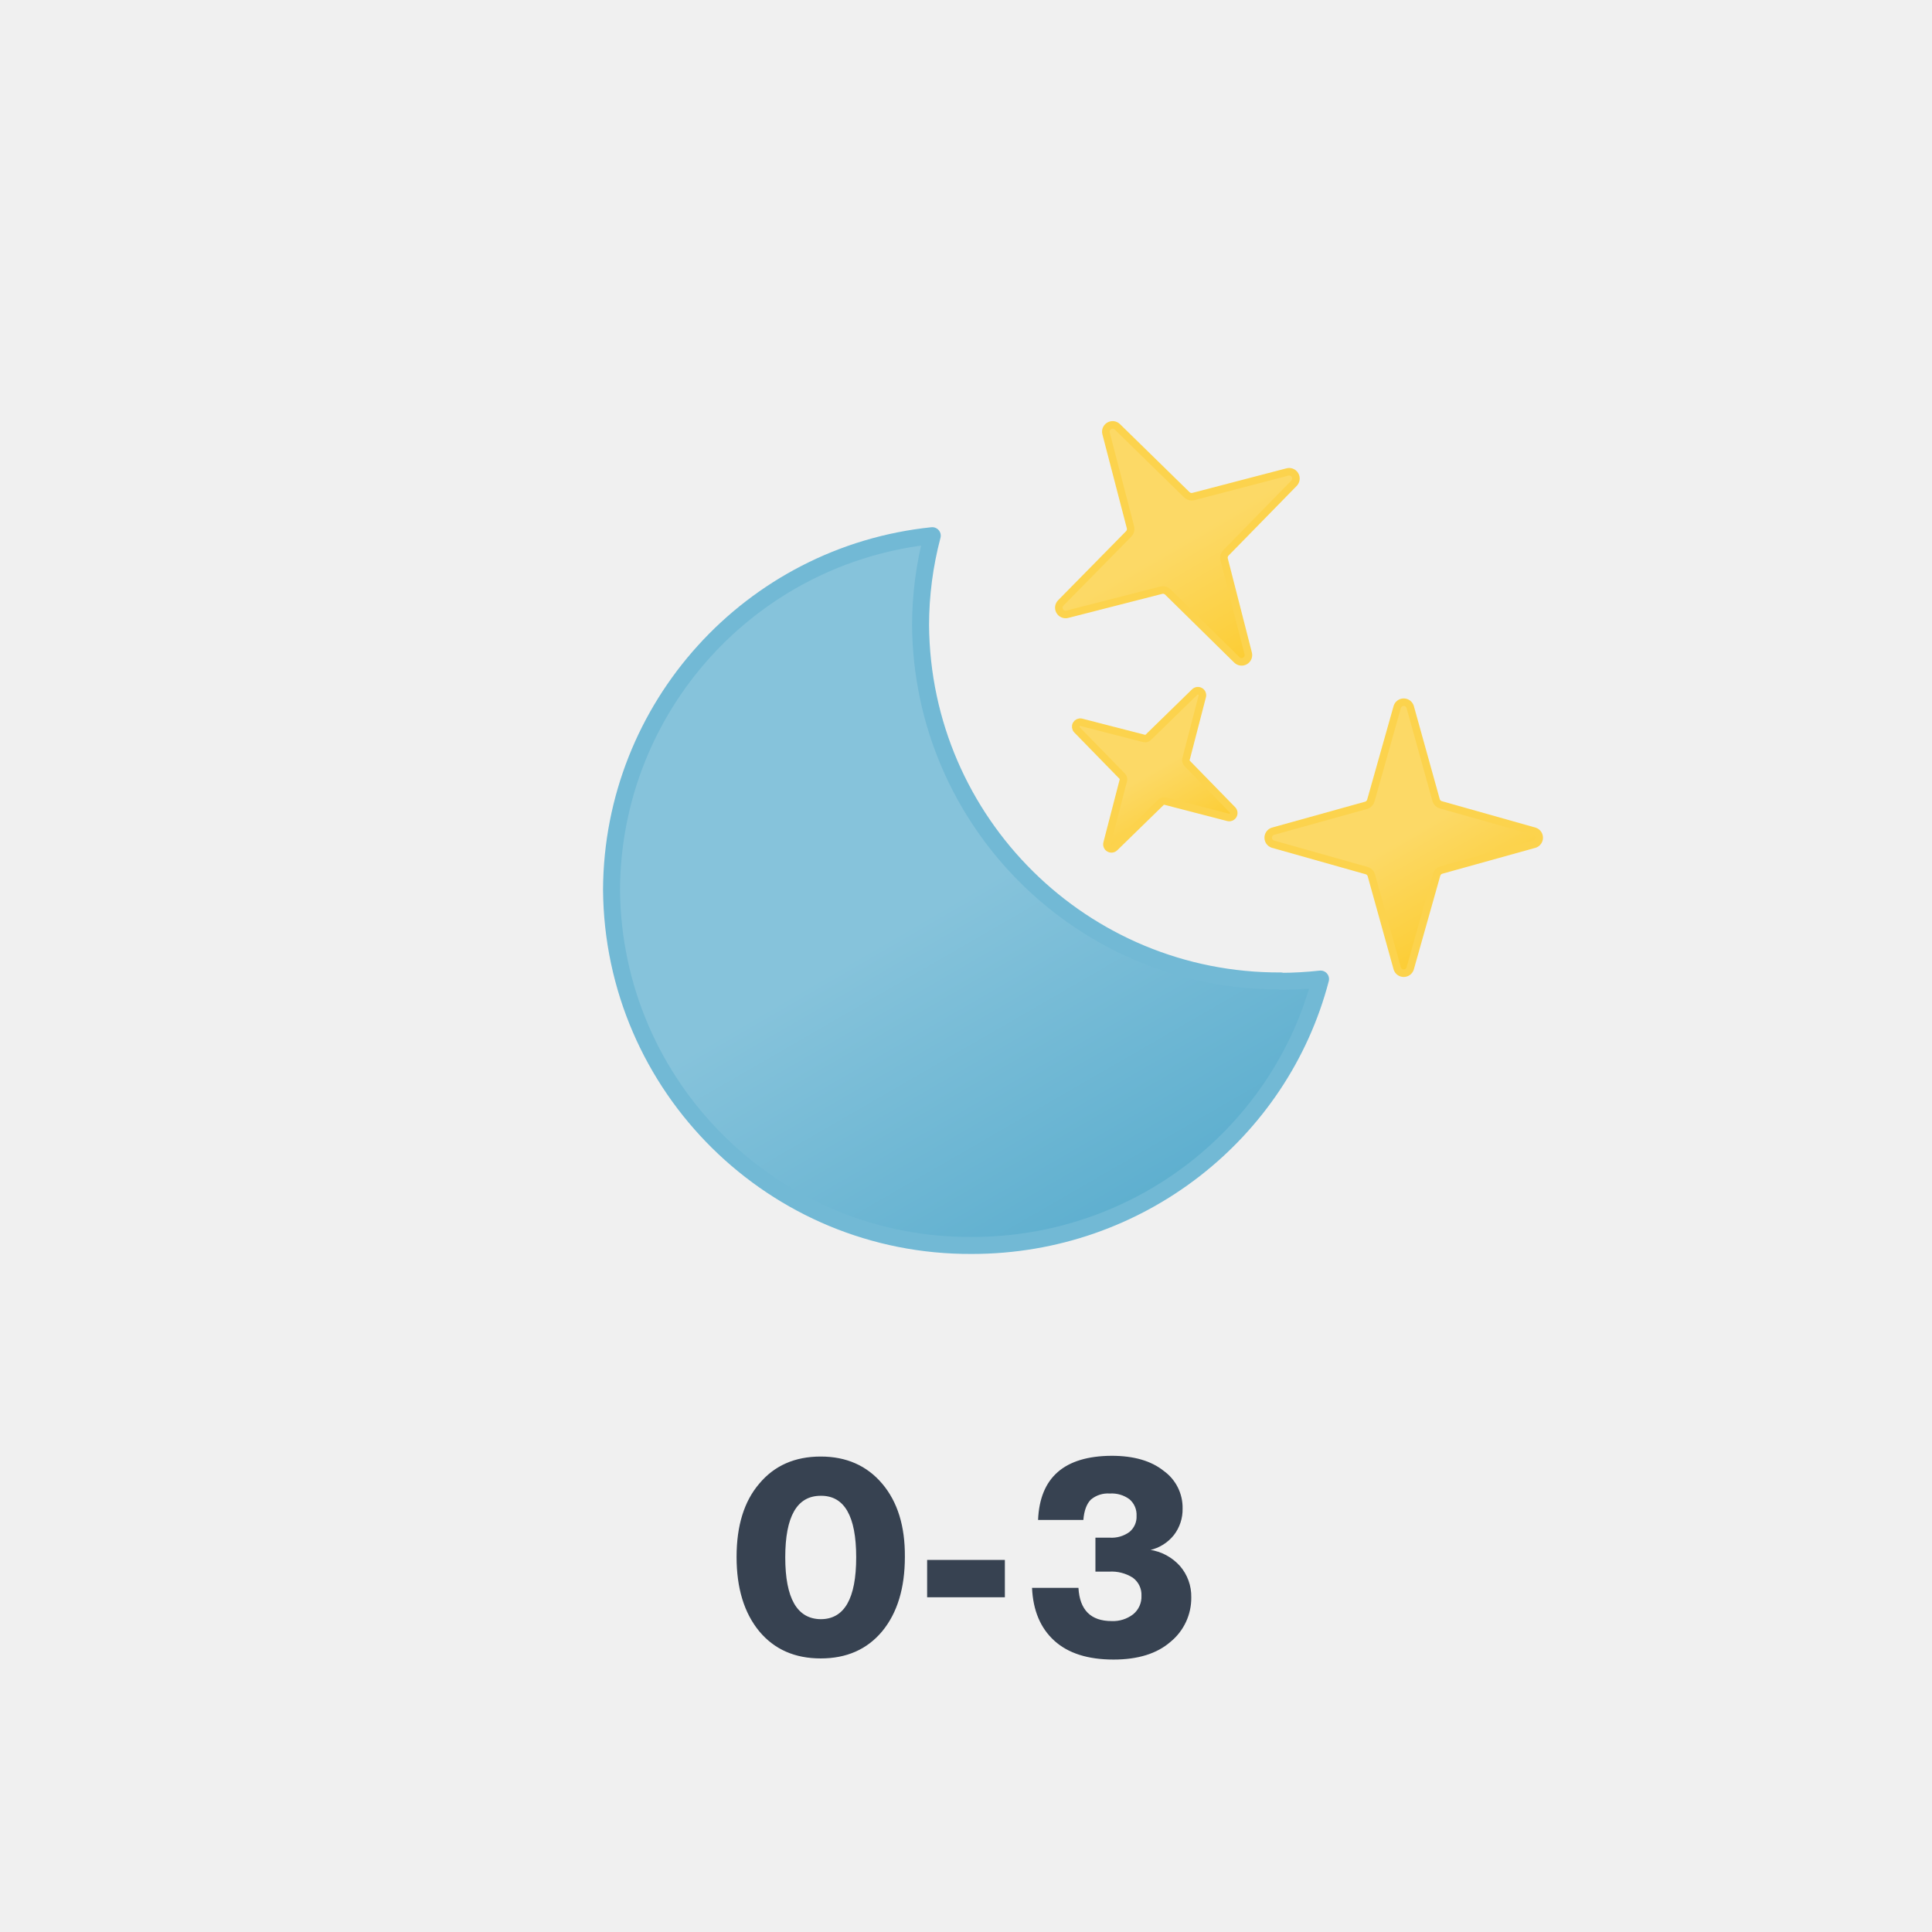
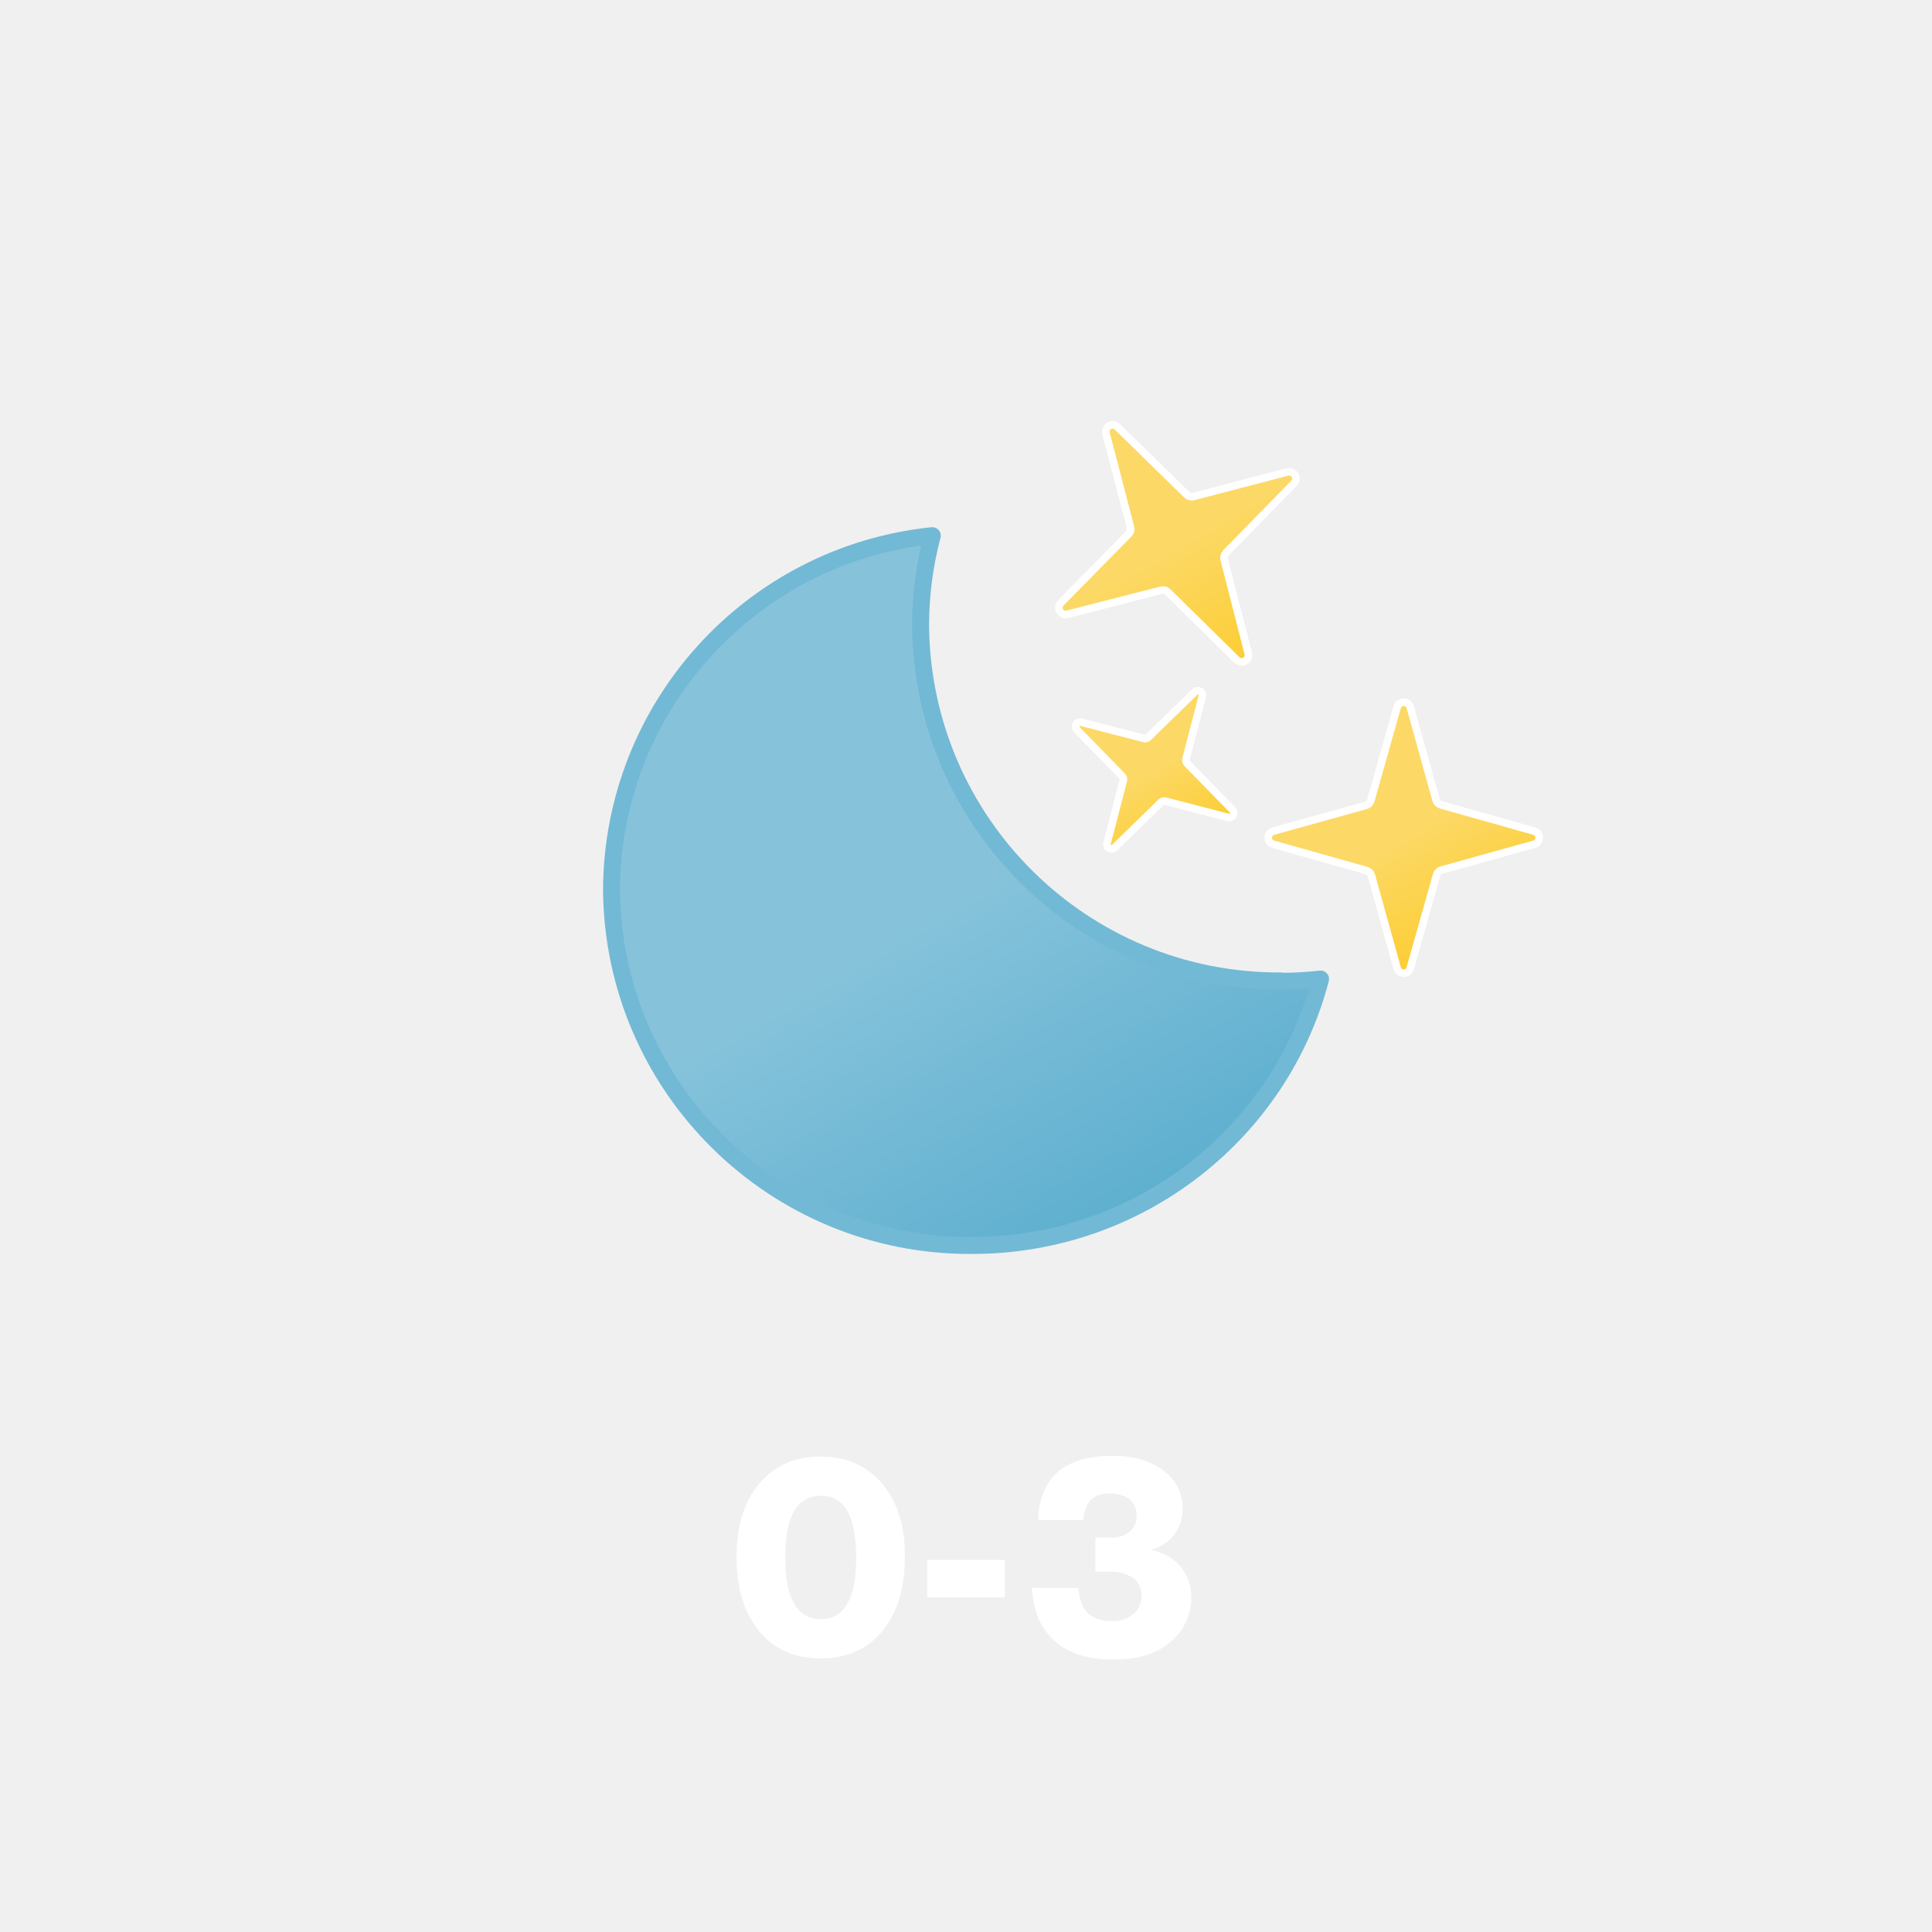
<svg xmlns="http://www.w3.org/2000/svg" xmlns:xlink="http://www.w3.org/1999/xlink" viewBox="0 0 512 512">
  <defs>
    <linearGradient id="a" x1="38.8" x2="133.4" y1="20.8" y2="184.6" gradientUnits="userSpaceOnUse">
      <stop offset="0" stop-color="#86c3db" />
      <stop offset=".5" stop-color="#86c3db" />
      <stop offset="1" stop-color="#5eafcf" />
    </linearGradient>
    <linearGradient id="b" x1="294" x2="330" y1="112.8" y2="175.2" gradientUnits="userSpaceOnUse">
      <stop offset="0" stop-color="#fcd966" />
      <stop offset=".5" stop-color="#fcd966" />
      <stop offset="1" stop-color="#fccd34" />
    </linearGradient>
    <linearGradient xlink:href="#b" id="c" x1="295.5" x2="316.5" y1="185.9" y2="222.1" />
    <linearGradient xlink:href="#b" id="d" x1="356.3" x2="387.7" y1="194.8" y2="249.2" />
    <symbol id="e" overflow="visible" viewBox="0 0 192.5 192.5">
      <path fill="url(#a)" stroke="#72b9d5" stroke-linecap="round" stroke-linejoin="round" stroke-width="4.5" d="M179.7 120.2a95 95 0 01-95.5-94.3 93.2 93.2 0 013.1-23.7A94.8 94.8 0 002.3 96a95 95 0 0095.5 94.3c44.5 0 81.8-30 92.4-70.6a98.4 98.4 0 01-10.5.6Z" />
    </symbol>
  </defs>
-   <path fill="#374251" d="M233.8 432.3q-6 7.2-16.3 7.2t-16.3-7.2q-6-7.3-6-19.7t6-19.4q6-7.2 16.3-7.2 10.2 0 16.3 7.2t6 19.4q0 12.4-6 19.7Zm-16.3-3.2q9.4 0 9.4-16.4t-9.4-16.3q-9.4 0-9.4 16.3t9.4 16.4Zm48.8-5.8h-20.6v-9.9h20.6Zm38.4-12.6a13.4 13.4 0 018 4.3 12.3 12.3 0 013 8.3 15 15 0 01-5.5 11.8q-5.4 4.7-15.1 4.7-10.2 0-15.7-5t-5.9-14h12.3q.5 8.8 8.8 8.8a8.7 8.7 0 005.7-1.8 6 6 0 002.2-4.9 5.6 5.6 0 00-2.3-4.8 10.5 10.5 0 00-6.3-1.6h-3.6v-9h3.8a8 8 0 005.2-1.5 5.2 5.2 0 001.9-4.3 5.4 5.4 0 00-1.9-4.4 7.9 7.9 0 00-5.2-1.5 7 7 0 00-5 1.6q-1.7 1.7-2 5.4h-12q.7-16.9 19.5-17 8.8 0 13.8 4a12 12 0 015 10 11.1 11.1 0 01-2.3 7 11.3 11.3 0 01-6.4 4Z" />
-   <path fill="url(#b)" stroke="#fcd34d" stroke-linecap="round" stroke-linejoin="round" stroke-width="2" d="m282.8 162.8 25-6.4a1.8 1.8 0 011.7.5l18.3 18a1.8 1.8 0 003-1.7l-6.4-25a1.8 1.8 0 01.5-1.7l18-18.4a1.8 1.8 0 00-1.8-3l-24.9 6.5a1.8 1.8 0 01-1.7-.5l-18.4-18a1.8 1.8 0 00-3 1.7l6.5 25a1.8 1.8 0 01-.5 1.7l-18 18.3a1.8 1.8 0 001.7 3Z">
+   <path fill="#fff" d="M233.8 432.3q-6 7.2-16.3 7.2t-16.3-7.2q-6-7.3-6-19.7t6-19.4q6-7.2 16.3-7.2 10.2 0 16.3 7.2t6 19.4q0 12.4-6 19.7Zm-16.3-3.2q9.4 0 9.4-16.4t-9.4-16.3q-9.4 0-9.4 16.3t9.4 16.4Zm48.8-5.8h-20.6v-9.9h20.6Zm38.4-12.6a13.4 13.4 0 018 4.3 12.3 12.3 0 013 8.3 15 15 0 01-5.5 11.8q-5.4 4.7-15.1 4.7-10.2 0-15.7-5t-5.9-14h12.3q.5 8.8 8.8 8.8a8.7 8.7 0 005.7-1.8 6 6 0 002.2-4.9 5.6 5.6 0 00-2.3-4.8 10.5 10.5 0 00-6.3-1.6h-3.6v-9h3.8a8 8 0 005.2-1.5 5.2 5.2 0 001.9-4.3 5.4 5.4 0 00-1.9-4.4 7.9 7.9 0 00-5.2-1.5 7 7 0 00-5 1.6q-1.7 1.7-2 5.4h-12q.7-16.9 19.5-17 8.8 0 13.8 4a12 12 0 015 10 11.1 11.1 0 01-2.3 7 11.3 11.3 0 01-6.4 4Z" />
+   <path fill="url(#b)" stroke="#fff" stroke-linecap="round" stroke-linejoin="round" stroke-width="2" d="m282.8 162.8 25-6.4a1.8 1.8 0 011.7.5l18.3 18a1.8 1.8 0 003-1.7l-6.4-25a1.8 1.8 0 01.5-1.7l18-18.4a1.8 1.8 0 00-1.8-3l-24.9 6.5a1.8 1.8 0 01-1.7-.5l-18.4-18a1.8 1.8 0 00-3 1.7l6.5 25a1.8 1.8 0 01-.5 1.7l-18 18.3a1.8 1.8 0 001.7 3Z">
    <animateTransform additive="sum" attributeName="transform" calcMode="spline" dur="6s" keySplines=".42, 0, .58, 1; .42, 0, .58, 1" repeatCount="indefinite" type="rotate" values="-15 312 144; 15 312 144; -15 312 144" />
    <animate attributeName="opacity" calcMode="spline" dur="6s" keySplines=".42, 0, .58, 1; .42, 0, .58, 1; .42, 0, .58, 1; .42, 0, .58, 1; .42, 0, .58, 1; .42, 0, .58, 1" repeatCount="indefinite" values="1; .75; 1; .75; 1; .75; 1" />
  </path>
-   <path fill="url(#c)" stroke="#fcd34d" stroke-linecap="round" stroke-linejoin="round" stroke-width="2" d="m285.4 193.4 12 12.3a1.2 1.2 0 01.3 1.1l-4.3 16.6a1.2 1.2 0 002 1.2l12.3-12a1.2 1.2 0 011.1-.3l16.6 4.3a1.2 1.2 0 001.2-2l-12-12.3a1.2 1.2 0 01-.3-1.1l4.3-16.6a1.2 1.2 0 00-2-1.2l-12.3 12a1.2 1.2 0 01-1.1.3l-16.7-4.3a1.2 1.2 0 00-1.1 2Z">
+   <path fill="url(#c)" stroke="#fff" stroke-linecap="round" stroke-linejoin="round" stroke-width="2" d="m285.4 193.4 12 12.3a1.2 1.2 0 01.3 1.1l-4.3 16.6a1.2 1.2 0 002 1.2l12.3-12a1.2 1.2 0 011.1-.3l16.6 4.3a1.2 1.2 0 001.2-2l-12-12.3a1.2 1.2 0 01-.3-1.1l4.3-16.6a1.2 1.2 0 00-2-1.2l-12.3 12a1.2 1.2 0 01-1.1.3l-16.7-4.3a1.2 1.2 0 00-1.1 2Z">
    <animateTransform additive="sum" attributeName="transform" begin="-.33s" calcMode="spline" dur="6s" keySplines=".42, 0, .58, 1; .42, 0, .58, 1" repeatCount="indefinite" type="rotate" values="-15 306 204; 15 306 204; -15 306 204" />
    <animate attributeName="opacity" begin="-.33s" calcMode="spline" dur="6s" keySplines=".42, 0, .58, 1; .42, 0, .58, 1; .42, 0, .58, 1; .42, 0, .58, 1; .42, 0, .58, 1; .42, 0, .58, 1" repeatCount="indefinite" values="1; .75; 1; .75; 1; .75; 1" />
  </path>
-   <path fill="url(#d)" stroke="#fcd34d" stroke-linecap="round" stroke-linejoin="round" stroke-width="2" d="m337.3 223.7 24.8 7a1.8 1.8 0 011.3 1.2l6.9 24.8a1.8 1.8 0 003.4 0l7-24.8a1.8 1.8 0 011.2-1.3l24.8-6.9a1.8 1.8 0 000-3.4l-24.8-7a1.8 1.8 0 01-1.3-1.2l-6.9-24.8a1.8 1.8 0 00-3.4 0l-7 24.8a1.8 1.8 0 01-1.2 1.3l-24.8 6.9a1.8 1.8 0 000 3.4Z">
+   <path fill="url(#d)" stroke="#fff" stroke-linecap="round" stroke-linejoin="round" stroke-width="2" d="m337.3 223.7 24.8 7a1.8 1.8 0 011.3 1.2l6.9 24.8a1.8 1.8 0 003.4 0l7-24.8a1.8 1.8 0 011.2-1.3l24.8-6.9a1.8 1.8 0 000-3.4l-24.8-7a1.8 1.8 0 01-1.3-1.2l-6.9-24.8a1.8 1.8 0 00-3.4 0l-7 24.8a1.8 1.8 0 01-1.2 1.3l-24.8 6.9a1.8 1.8 0 000 3.4Z">
    <animateTransform additive="sum" attributeName="transform" begin="-.67s" calcMode="spline" dur="6s" keySplines=".42, 0, .58, 1; .42, 0, .58, 1" repeatCount="indefinite" type="rotate" values="-15 372 222; 15 372 222; -15 372 222" />
    <animate attributeName="opacity" begin="-.67s" calcMode="spline" dur="6s" keySplines=".42, 0, .58, 1; .42, 0, .58, 1; .42, 0, .58, 1; .42, 0, .58, 1; .42, 0, .58, 1; .42, 0, .58, 1" repeatCount="indefinite" values="1; .75; 1; .75; 1; .75; 1" />
  </path>
  <use xlink:href="#e" width="192.5" height="192.5" transform="translate(159.76 139.76)">
    <animateTransform additive="sum" attributeName="transform" dur="6s" repeatCount="indefinite" type="rotate" values="-15 96.24 96.24; 9 96.24 96.24; -15 96.24 96.24" />
  </use>
</svg>
